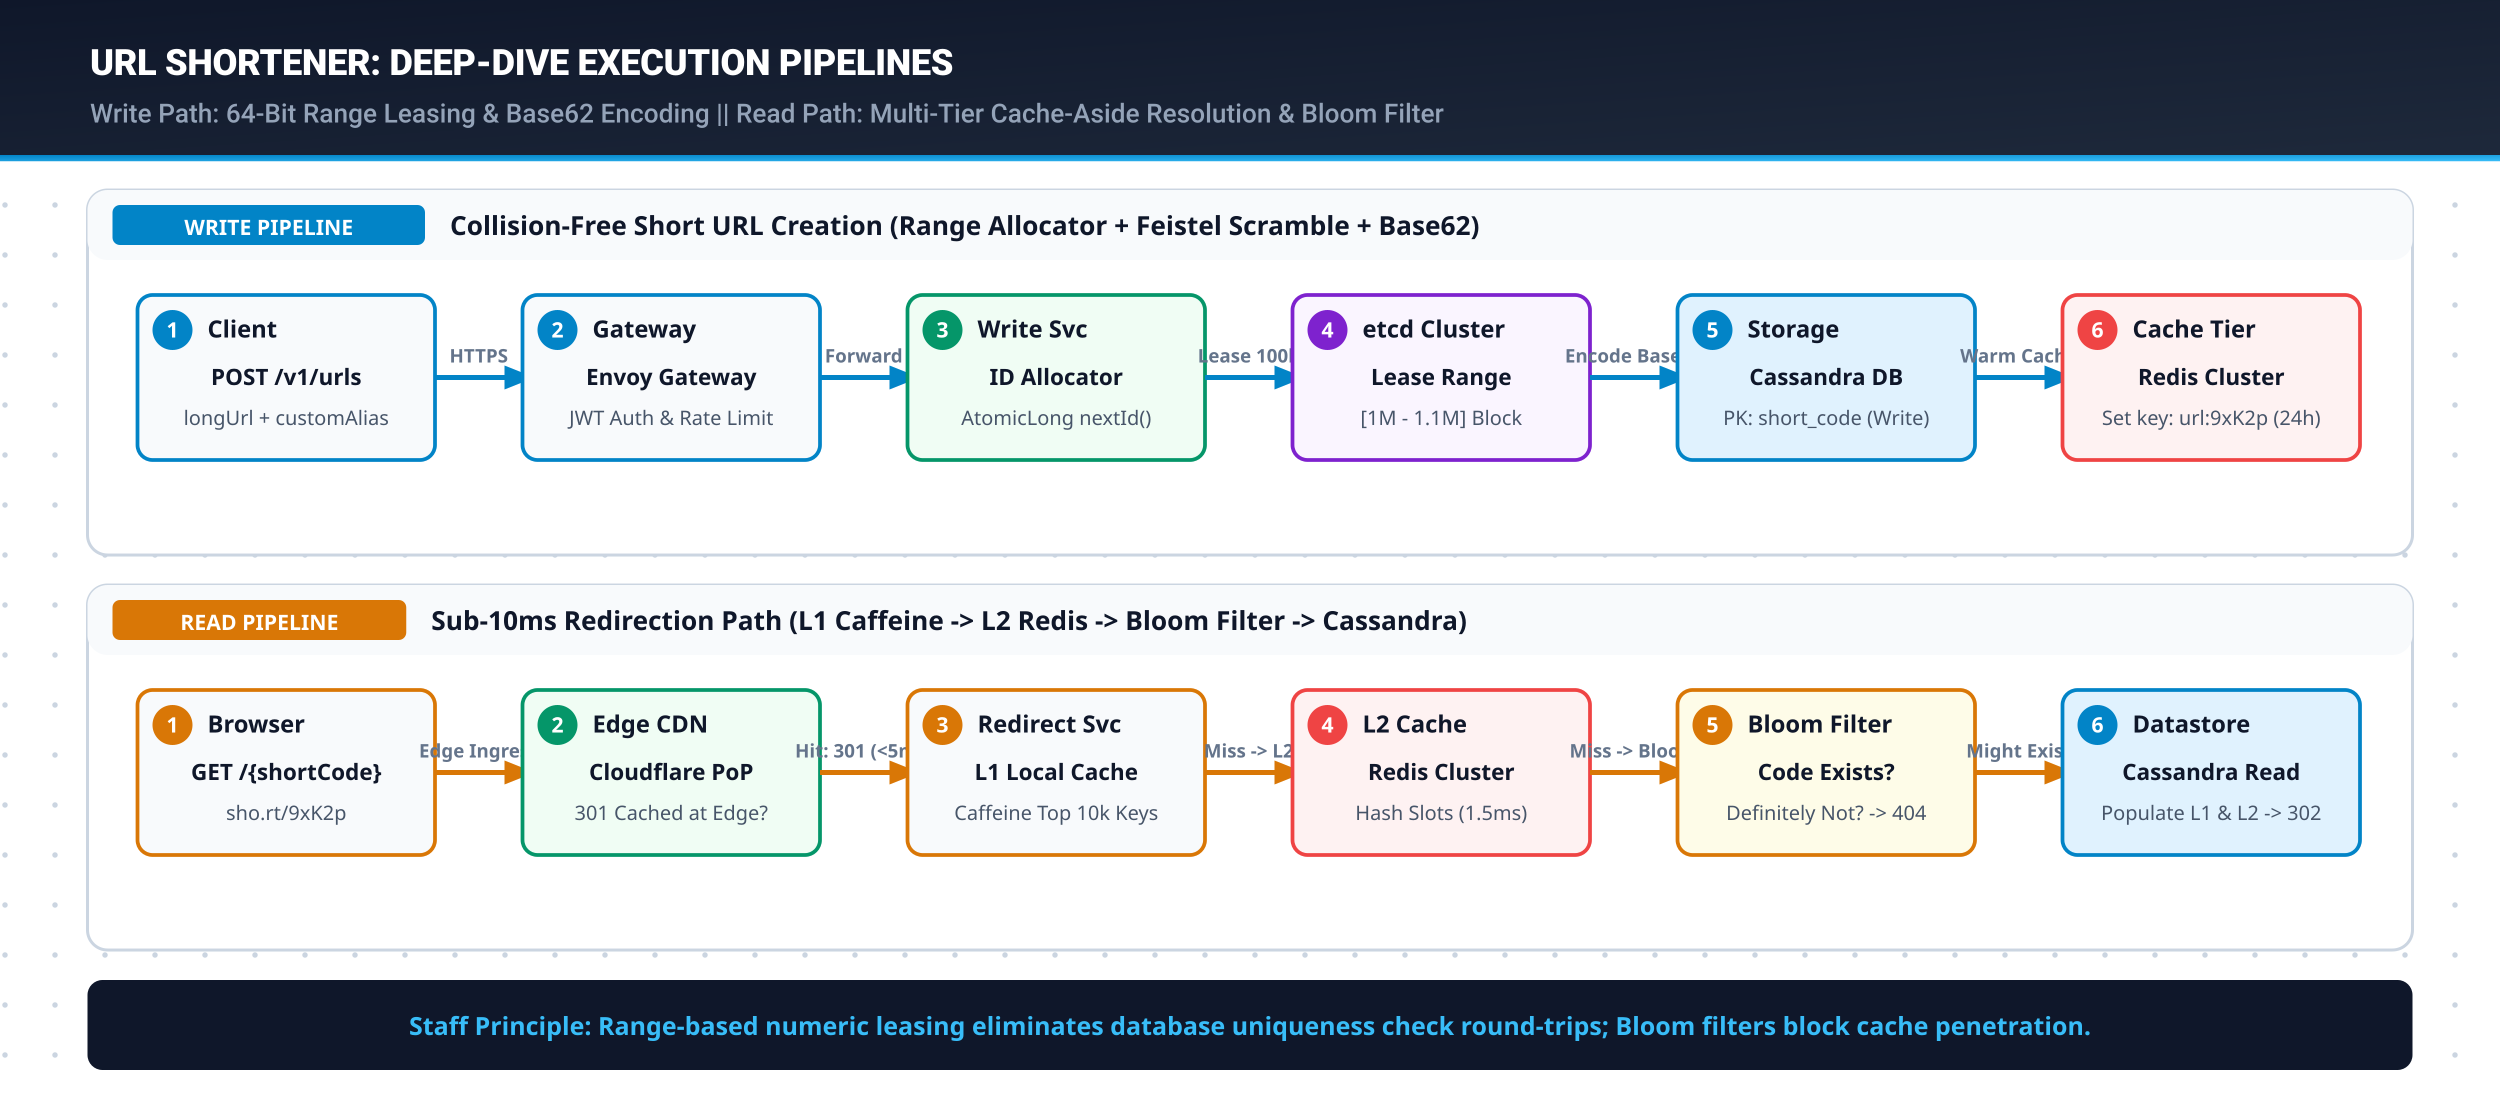
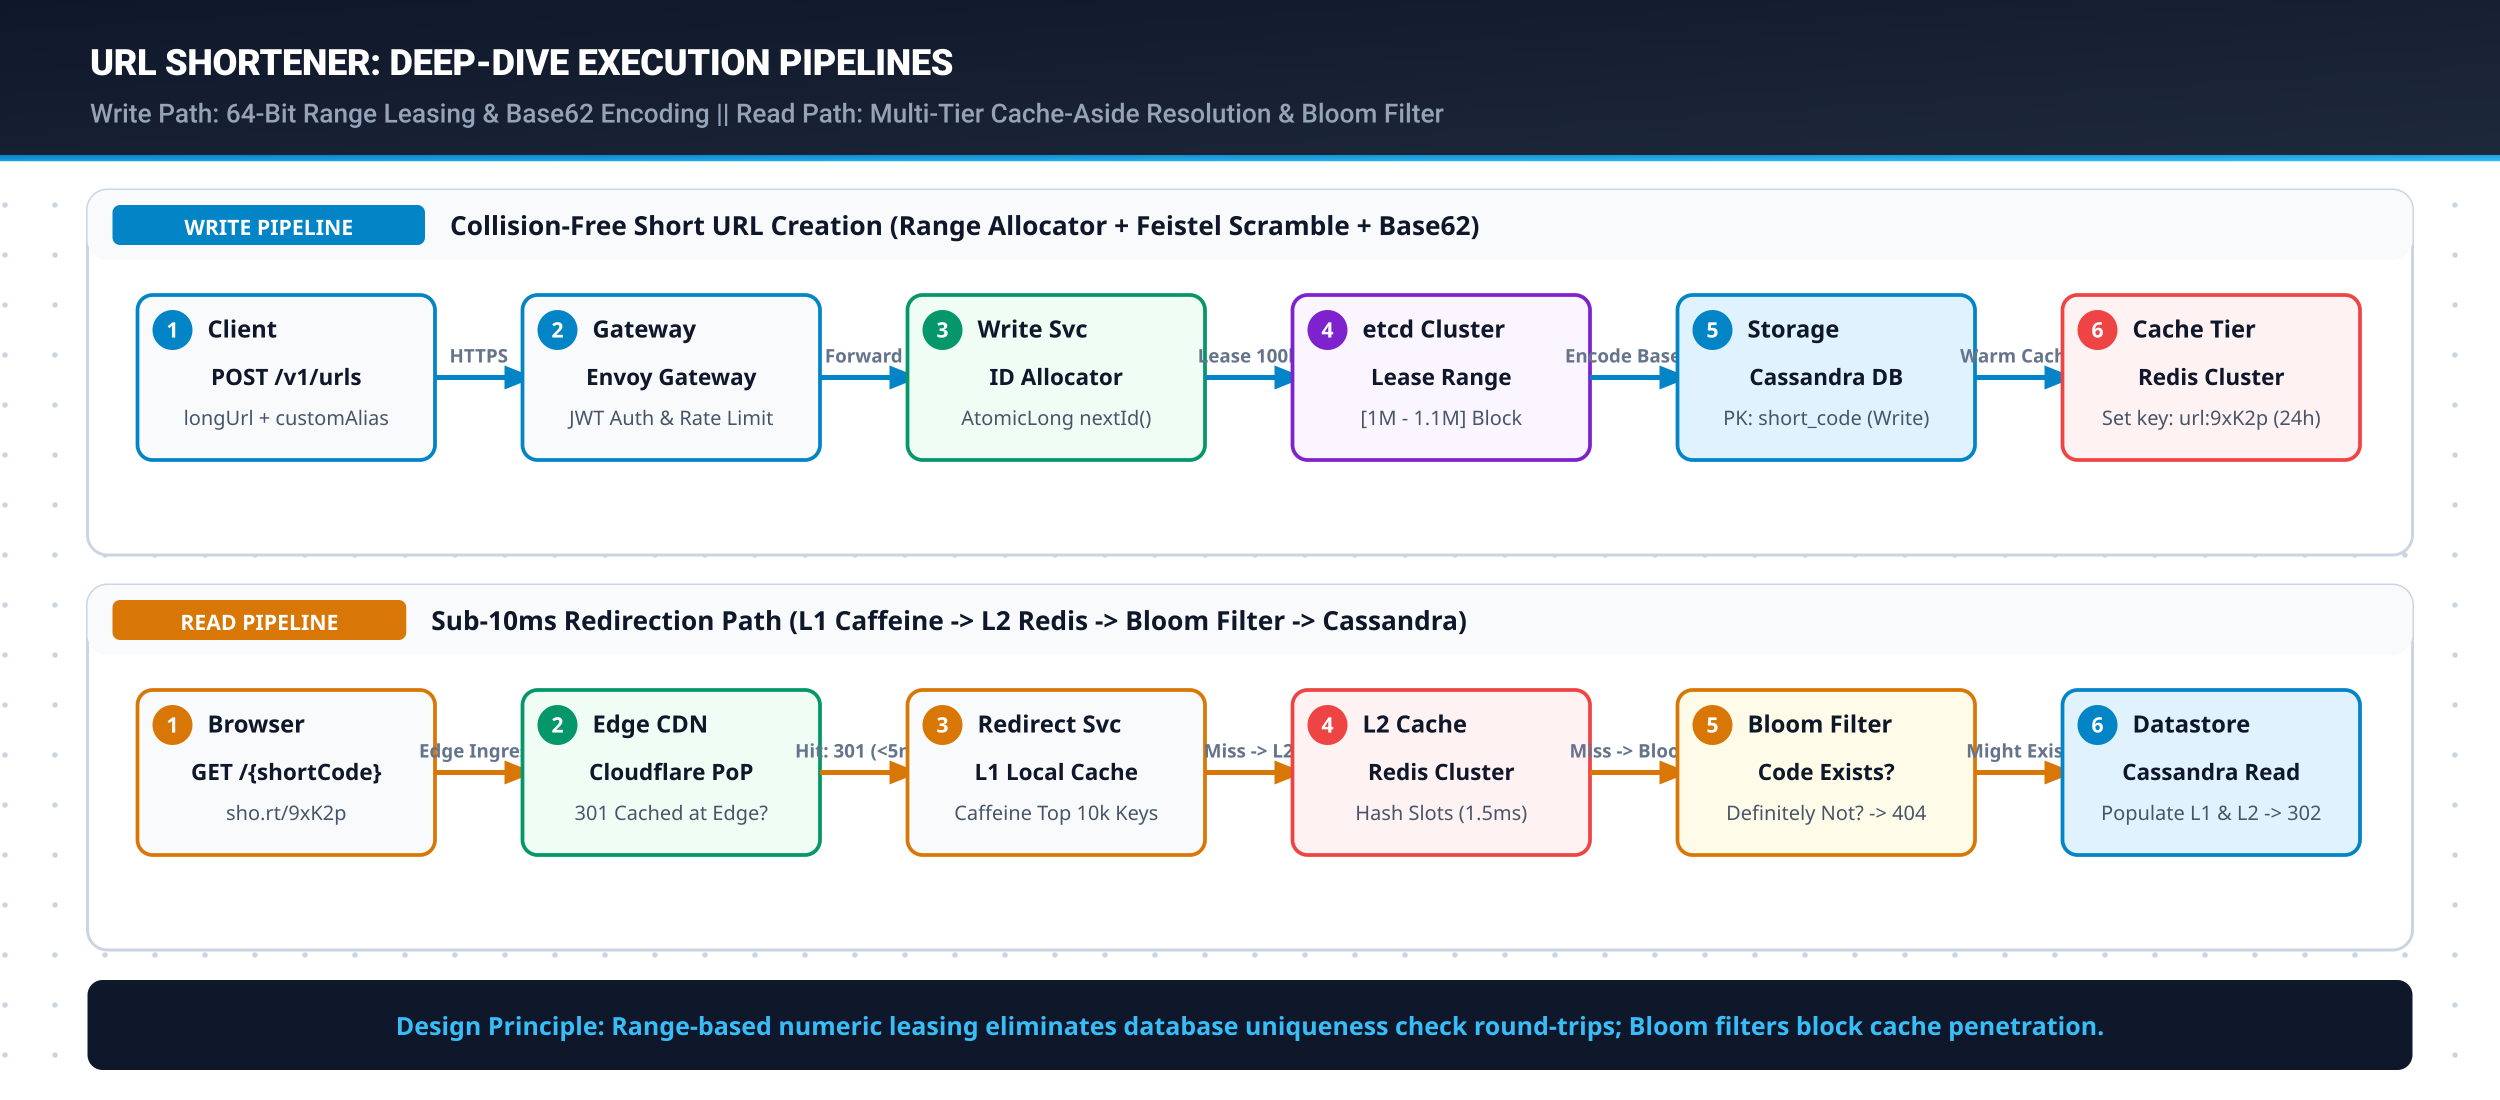
<svg xmlns="http://www.w3.org/2000/svg" viewBox="0 0 1000 440" width="1000" height="440">
  <defs>
    <pattern id="grid" width="20" height="20" patternUnits="userSpaceOnUse">
      <circle cx="2" cy="2" r="1.1" fill="#cbd5e1" />
    </pattern>
    <linearGradient id="headerGrad" x1="0%" y1="0%" x2="100%" y2="100%">
      <stop offset="0%" stop-color="#0f172a" />
      <stop offset="100%" stop-color="#1e293b" />
    </linearGradient>
    <linearGradient id="blueGrad" x1="0%" y1="0%" x2="100%" y2="100%">
      <stop offset="0%" stop-color="#0284c7" />
      <stop offset="100%" stop-color="#38bdf8" />
    </linearGradient>
    <marker id="arrowBlue" viewBox="0 0 10 10" refX="6" refY="5" markerWidth="6" markerHeight="6" orient="auto-start-reverse">
      <path d="M 0 1 L 10 5 L 0 9 z" fill="#0284c7" />
    </marker>
    <marker id="arrowAmber" viewBox="0 0 10 10" refX="6" refY="5" markerWidth="6" markerHeight="6" orient="auto-start-reverse">
      <path d="M 0 1 L 10 5 L 0 9 z" fill="#d97706" />
    </marker>
  </defs>
  <rect width="1000" height="440" fill="#ffffff" />
  <rect width="1000" height="440" fill="url(#grid)" />
  <rect x="0" y="0" width="1000" height="64" fill="url(#headerGrad)" />
  <rect x="0" y="62" width="1000" height="2.5" fill="url(#blueGrad)" />
  <text x="36" y="30" font-family="-apple-system, BlinkMacSystemFont, Segoe UI, Roboto, sans-serif" font-size="14.5" font-weight="800" fill="#ffffff" letter-spacing="-0.01em">URL SHORTENER: DEEP-DIVE EXECUTION PIPELINES</text>
  <text x="36" y="49" font-family="-apple-system, BlinkMacSystemFont, Segoe UI, Roboto, sans-serif" font-size="10.5" font-weight="500" fill="#94a3b8">Write Path: 64-Bit Range Leasing &amp; Base62 Encoding || Read Path: Multi-Tier Cache-Aside Resolution &amp; Bloom Filter</text>
  <rect x="35" y="76" width="930" height="146" rx="8" fill="#ffffff" stroke="#cbd5e1" stroke-width="1.2" />
  <rect x="35" y="76" width="930" height="28" rx="8" fill="#f8fafc" />
  <rect x="45" y="82" width="125" height="16" rx="3" fill="#0284c7" />
  <text x="107.5" y="94" text-anchor="middle" font-family="sans-serif" font-size="8.5" font-weight="800" fill="#ffffff">WRITE PIPELINE</text>
  <text x="180" y="94" font-family="sans-serif" font-size="10.5" font-weight="800" fill="#0f172a">Collision-Free Short URL Creation (Range Allocator + Feistel Scramble + Base62)</text>
  <rect x="55" y="118" width="119" height="66" rx="6" fill="#f8fafc" stroke="#0284c7" stroke-width="1.5" />
  <circle cx="69" cy="132" r="8" fill="#0284c7" />
  <text x="69" y="135" text-anchor="middle" font-family="sans-serif" font-size="8.5" font-weight="800" fill="#ffffff">1</text>
  <text x="83" y="135" font-family="sans-serif" font-size="9.5" font-weight="750" fill="#0f172a">Client</text>
  <text x="114.5" y="154" text-anchor="middle" font-family="sans-serif" font-size="9" font-weight="700" fill="#0f172a">POST /v1/urls</text>
  <text x="114.5" y="170" text-anchor="middle" font-family="sans-serif" font-size="8" fill="#475569">longUrl + customAlias</text>
  <line x1="174" y1="151" x2="209" y2="151" stroke="#0284c7" stroke-width="2" marker-end="url(#arrowBlue)" />
  <text x="191.5" y="145" text-anchor="middle" font-family="sans-serif" font-size="7.5" font-weight="600" fill="#64748b">HTTPS</text>
  <rect x="209" y="118" width="119" height="66" rx="6" fill="#f8fafc" stroke="#0284c7" stroke-width="1.5" />
  <circle cx="223" cy="132" r="8" fill="#0284c7" />
  <text x="223" y="135" text-anchor="middle" font-family="sans-serif" font-size="8.5" font-weight="800" fill="#ffffff">2</text>
  <text x="237" y="135" font-family="sans-serif" font-size="9.5" font-weight="750" fill="#0f172a">Gateway</text>
  <text x="268.5" y="154" text-anchor="middle" font-family="sans-serif" font-size="9" font-weight="700" fill="#0f172a">Envoy Gateway</text>
  <text x="268.5" y="170" text-anchor="middle" font-family="sans-serif" font-size="8" fill="#475569">JWT Auth &amp; Rate Limit</text>
  <line x1="328" y1="151" x2="363" y2="151" stroke="#0284c7" stroke-width="2" marker-end="url(#arrowBlue)" />
  <text x="345.5" y="145" text-anchor="middle" font-family="sans-serif" font-size="7.5" font-weight="600" fill="#64748b">Forward</text>
  <rect x="363" y="118" width="119" height="66" rx="6" fill="#f0fdf4" stroke="#059669" stroke-width="1.5" />
  <circle cx="377" cy="132" r="8" fill="#059669" />
  <text x="377" y="135" text-anchor="middle" font-family="sans-serif" font-size="8.5" font-weight="800" fill="#ffffff">3</text>
  <text x="391" y="135" font-family="sans-serif" font-size="9.5" font-weight="750" fill="#0f172a">Write Svc</text>
  <text x="422.5" y="154" text-anchor="middle" font-family="sans-serif" font-size="9" font-weight="700" fill="#0f172a">ID Allocator</text>
  <text x="422.5" y="170" text-anchor="middle" font-family="sans-serif" font-size="8" fill="#475569">AtomicLong nextId()</text>
  <line x1="482" y1="151" x2="517" y2="151" stroke="#0284c7" stroke-width="2" marker-end="url(#arrowBlue)" />
  <text x="499.5" y="145" text-anchor="middle" font-family="sans-serif" font-size="7.5" font-weight="600" fill="#64748b">Lease 100k</text>
  <rect x="517" y="118" width="119" height="66" rx="6" fill="#faf5ff" stroke="#7e22ce" stroke-width="1.5" />
  <circle cx="531" cy="132" r="8" fill="#7e22ce" />
  <text x="531" y="135" text-anchor="middle" font-family="sans-serif" font-size="8.5" font-weight="800" fill="#ffffff">4</text>
  <text x="545" y="135" font-family="sans-serif" font-size="9.5" font-weight="750" fill="#0f172a">etcd Cluster</text>
  <text x="576.5" y="154" text-anchor="middle" font-family="sans-serif" font-size="9" font-weight="700" fill="#0f172a">Lease Range</text>
  <text x="576.5" y="170" text-anchor="middle" font-family="sans-serif" font-size="8" fill="#475569">[1M - 1.1M] Block</text>
  <line x1="636" y1="151" x2="671" y2="151" stroke="#0284c7" stroke-width="2" marker-end="url(#arrowBlue)" />
  <text x="653.5" y="145" text-anchor="middle" font-family="sans-serif" font-size="7.5" font-weight="600" fill="#64748b">Encode Base62</text>
  <rect x="671" y="118" width="119" height="66" rx="6" fill="#e0f2fe" stroke="#0284c7" stroke-width="1.5" />
  <circle cx="685" cy="132" r="8" fill="#0284c7" />
  <text x="685" y="135" text-anchor="middle" font-family="sans-serif" font-size="8.5" font-weight="800" fill="#ffffff">5</text>
  <text x="699" y="135" font-family="sans-serif" font-size="9.5" font-weight="750" fill="#0f172a">Storage</text>
  <text x="730.5" y="154" text-anchor="middle" font-family="sans-serif" font-size="9" font-weight="700" fill="#0f172a">Cassandra DB</text>
  <text x="730.5" y="170" text-anchor="middle" font-family="sans-serif" font-size="8" fill="#475569">PK: short_code (Write)</text>
  <line x1="790" y1="151" x2="825" y2="151" stroke="#0284c7" stroke-width="2" marker-end="url(#arrowBlue)" />
  <text x="807.5" y="145" text-anchor="middle" font-family="sans-serif" font-size="7.5" font-weight="600" fill="#64748b">Warm Cache</text>
  <rect x="825" y="118" width="119" height="66" rx="6" fill="#fef2f2" stroke="#ef4444" stroke-width="1.5" />
  <circle cx="839" cy="132" r="8" fill="#ef4444" />
  <text x="839" y="135" text-anchor="middle" font-family="sans-serif" font-size="8.5" font-weight="800" fill="#ffffff">6</text>
  <text x="853" y="135" font-family="sans-serif" font-size="9.5" font-weight="750" fill="#0f172a">Cache Tier</text>
  <text x="884.5" y="154" text-anchor="middle" font-family="sans-serif" font-size="9" font-weight="700" fill="#0f172a">Redis Cluster</text>
  <text x="884.5" y="170" text-anchor="middle" font-family="sans-serif" font-size="8" fill="#475569">Set key: url:9xK2p (24h)</text>
  <rect x="35" y="234" width="930" height="146" rx="8" fill="#ffffff" stroke="#cbd5e1" stroke-width="1.2" />
  <rect x="35" y="234" width="930" height="28" rx="8" fill="#f8fafc" />
  <rect x="45" y="240" width="117.5" height="16" rx="3" fill="#d97706" />
  <text x="103.75" y="252" text-anchor="middle" font-family="sans-serif" font-size="8.5" font-weight="800" fill="#ffffff">READ PIPELINE</text>
  <text x="172.5" y="252" font-family="sans-serif" font-size="10.5" font-weight="800" fill="#0f172a">Sub-10ms Redirection Path (L1 Caffeine -&gt; L2 Redis -&gt; Bloom Filter -&gt; Cassandra)</text>
  <rect x="55" y="276" width="119" height="66" rx="6" fill="#f8fafc" stroke="#d97706" stroke-width="1.5" />
  <circle cx="69" cy="290" r="8" fill="#d97706" />
  <text x="69" y="293" text-anchor="middle" font-family="sans-serif" font-size="8.5" font-weight="800" fill="#ffffff">1</text>
  <text x="83" y="293" font-family="sans-serif" font-size="9.5" font-weight="750" fill="#0f172a">Browser</text>
  <text x="114.5" y="312" text-anchor="middle" font-family="sans-serif" font-size="9" font-weight="700" fill="#0f172a">GET /{shortCode}</text>
  <text x="114.5" y="328" text-anchor="middle" font-family="sans-serif" font-size="8" fill="#475569">sho.rt/9xK2p</text>
  <line x1="174" y1="309" x2="209" y2="309" stroke="#d97706" stroke-width="2" marker-end="url(#arrowAmber)" />
  <text x="191.5" y="303" text-anchor="middle" font-family="sans-serif" font-size="7.5" font-weight="600" fill="#64748b">Edge Ingress</text>
  <rect x="209" y="276" width="119" height="66" rx="6" fill="#f0fdf4" stroke="#059669" stroke-width="1.5" />
  <circle cx="223" cy="290" r="8" fill="#059669" />
  <text x="223" y="293" text-anchor="middle" font-family="sans-serif" font-size="8.5" font-weight="800" fill="#ffffff">2</text>
  <text x="237" y="293" font-family="sans-serif" font-size="9.5" font-weight="750" fill="#0f172a">Edge CDN</text>
  <text x="268.5" y="312" text-anchor="middle" font-family="sans-serif" font-size="9" font-weight="700" fill="#0f172a">Cloudflare PoP</text>
  <text x="268.5" y="328" text-anchor="middle" font-family="sans-serif" font-size="8" fill="#475569">301 Cached at Edge?</text>
  <line x1="328" y1="309" x2="363" y2="309" stroke="#d97706" stroke-width="2" marker-end="url(#arrowAmber)" />
  <text x="345.5" y="303" text-anchor="middle" font-family="sans-serif" font-size="7.5" font-weight="600" fill="#64748b">Hit: 301 (&lt;5ms)</text>
  <rect x="363" y="276" width="119" height="66" rx="6" fill="#f8fafc" stroke="#d97706" stroke-width="1.5" />
  <circle cx="377" cy="290" r="8" fill="#d97706" />
  <text x="377" y="293" text-anchor="middle" font-family="sans-serif" font-size="8.5" font-weight="800" fill="#ffffff">3</text>
  <text x="391" y="293" font-family="sans-serif" font-size="9.5" font-weight="750" fill="#0f172a">Redirect Svc</text>
  <text x="422.5" y="312" text-anchor="middle" font-family="sans-serif" font-size="9" font-weight="700" fill="#0f172a">L1 Local Cache</text>
  <text x="422.5" y="328" text-anchor="middle" font-family="sans-serif" font-size="8" fill="#475569">Caffeine Top 10k Keys</text>
  <line x1="482" y1="309" x2="517" y2="309" stroke="#d97706" stroke-width="2" marker-end="url(#arrowAmber)" />
  <text x="499.5" y="303" text-anchor="middle" font-family="sans-serif" font-size="7.5" font-weight="600" fill="#64748b">Miss -&gt; L2</text>
  <rect x="517" y="276" width="119" height="66" rx="6" fill="#fef2f2" stroke="#ef4444" stroke-width="1.5" />
  <circle cx="531" cy="290" r="8" fill="#ef4444" />
  <text x="531" y="293" text-anchor="middle" font-family="sans-serif" font-size="8.5" font-weight="800" fill="#ffffff">4</text>
  <text x="545" y="293" font-family="sans-serif" font-size="9.5" font-weight="750" fill="#0f172a">L2 Cache</text>
  <text x="576.5" y="312" text-anchor="middle" font-family="sans-serif" font-size="9" font-weight="700" fill="#0f172a">Redis Cluster</text>
  <text x="576.5" y="328" text-anchor="middle" font-family="sans-serif" font-size="8" fill="#475569">Hash Slots (1.5ms)</text>
  <line x1="636" y1="309" x2="671" y2="309" stroke="#d97706" stroke-width="2" marker-end="url(#arrowAmber)" />
  <text x="653.5" y="303" text-anchor="middle" font-family="sans-serif" font-size="7.5" font-weight="600" fill="#64748b">Miss -&gt; Bloom</text>
  <rect x="671" y="276" width="119" height="66" rx="6" fill="#fefce8" stroke="#d97706" stroke-width="1.5" />
  <circle cx="685" cy="290" r="8" fill="#d97706" />
  <text x="685" y="293" text-anchor="middle" font-family="sans-serif" font-size="8.5" font-weight="800" fill="#ffffff">5</text>
  <text x="699" y="293" font-family="sans-serif" font-size="9.5" font-weight="750" fill="#0f172a">Bloom Filter</text>
  <text x="730.5" y="312" text-anchor="middle" font-family="sans-serif" font-size="9" font-weight="700" fill="#0f172a">Code Exists?</text>
  <text x="730.5" y="328" text-anchor="middle" font-family="sans-serif" font-size="8" fill="#475569">Definitely Not? -&gt; 404</text>
  <line x1="790" y1="309" x2="825" y2="309" stroke="#d97706" stroke-width="2" marker-end="url(#arrowAmber)" />
  <text x="807.5" y="303" text-anchor="middle" font-family="sans-serif" font-size="7.5" font-weight="600" fill="#64748b">Might Exist</text>
  <rect x="825" y="276" width="119" height="66" rx="6" fill="#e0f2fe" stroke="#0284c7" stroke-width="1.5" />
  <circle cx="839" cy="290" r="8" fill="#0284c7" />
  <text x="839" y="293" text-anchor="middle" font-family="sans-serif" font-size="8.5" font-weight="800" fill="#ffffff">6</text>
  <text x="853" y="293" font-family="sans-serif" font-size="9.5" font-weight="750" fill="#0f172a">Datastore</text>
  <text x="884.5" y="312" text-anchor="middle" font-family="sans-serif" font-size="9" font-weight="700" fill="#0f172a">Cassandra Read</text>
  <text x="884.5" y="328" text-anchor="middle" font-family="sans-serif" font-size="8" fill="#475569">Populate L1 &amp; L2 -&gt; 302</text>
  <rect x="35" y="392" width="930" height="36" rx="6" fill="#0f172a" />
-   <text x="500" y="414" text-anchor="middle" font-family="sans-serif" font-size="10" font-weight="700" fill="#38bdf8">Staff Principle: Range-based numeric leasing eliminates database uniqueness check round-trips; Bloom filters block cache penetration.</text>
+   <text x="500" y="414" text-anchor="middle" font-family="sans-serif" font-size="10" font-weight="700" fill="#38bdf8">Design Principle: Range-based numeric leasing eliminates database uniqueness check round-trips; Bloom filters block cache penetration.</text>
</svg>
